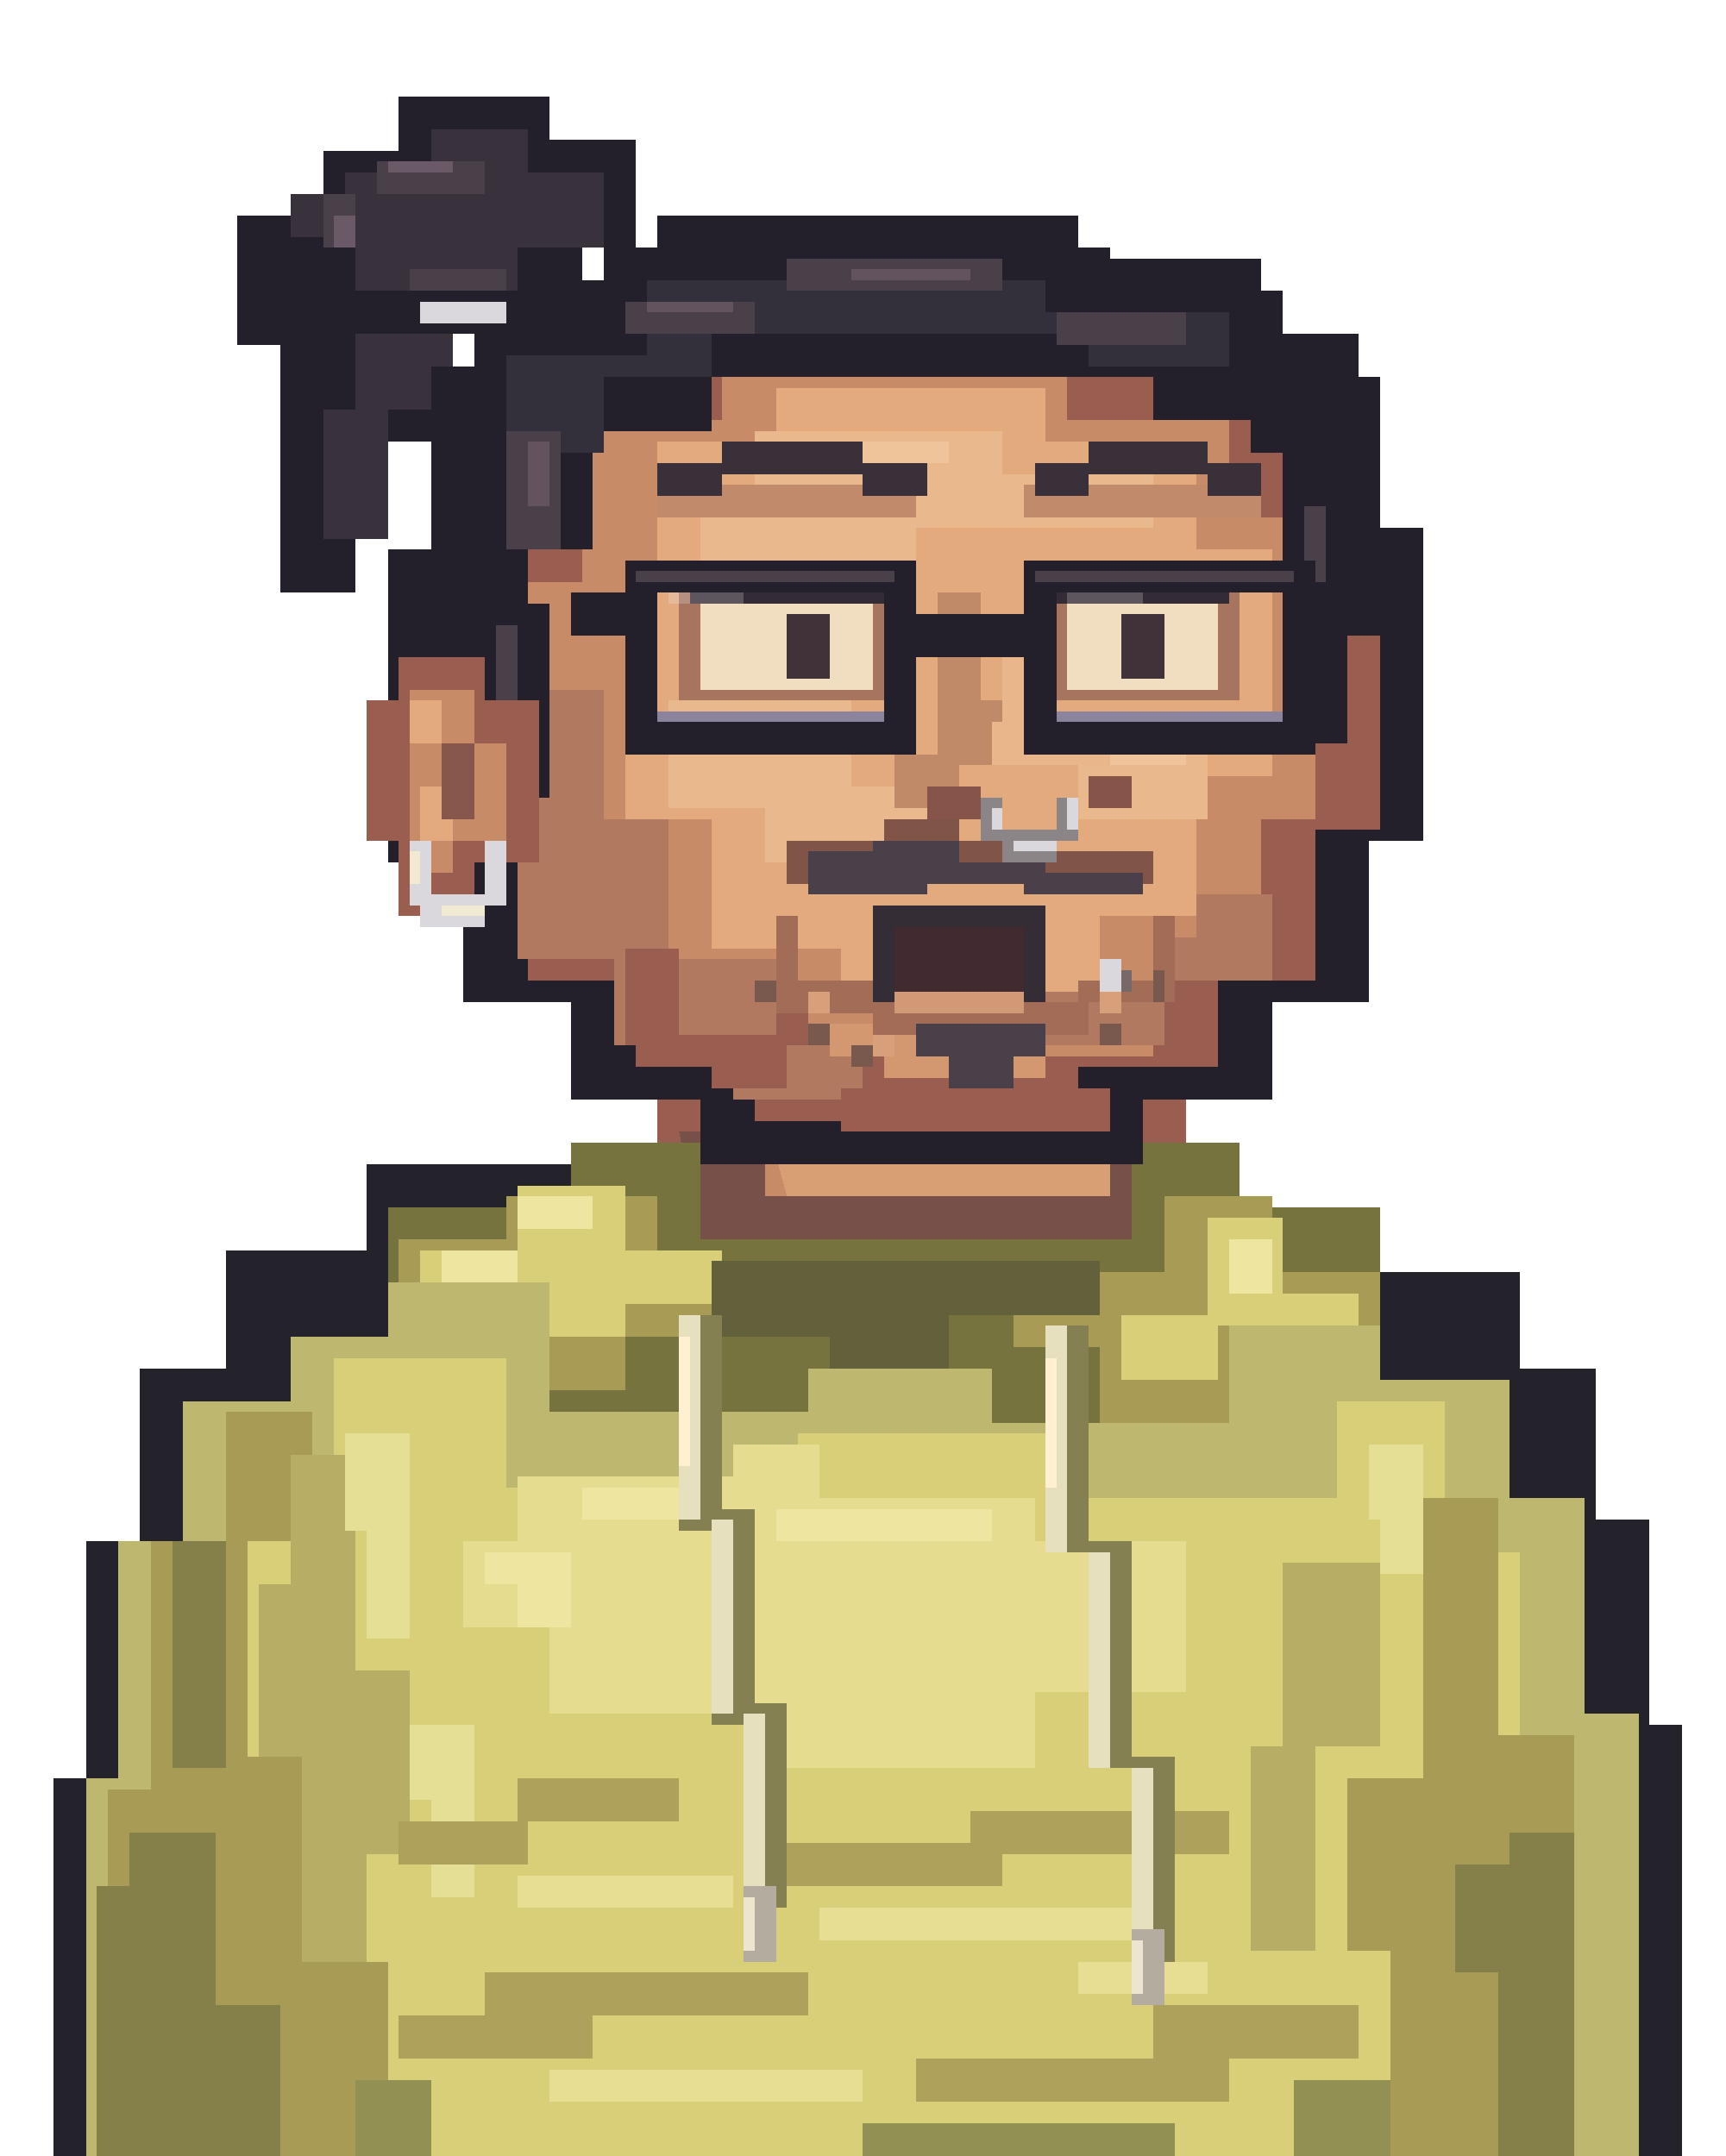
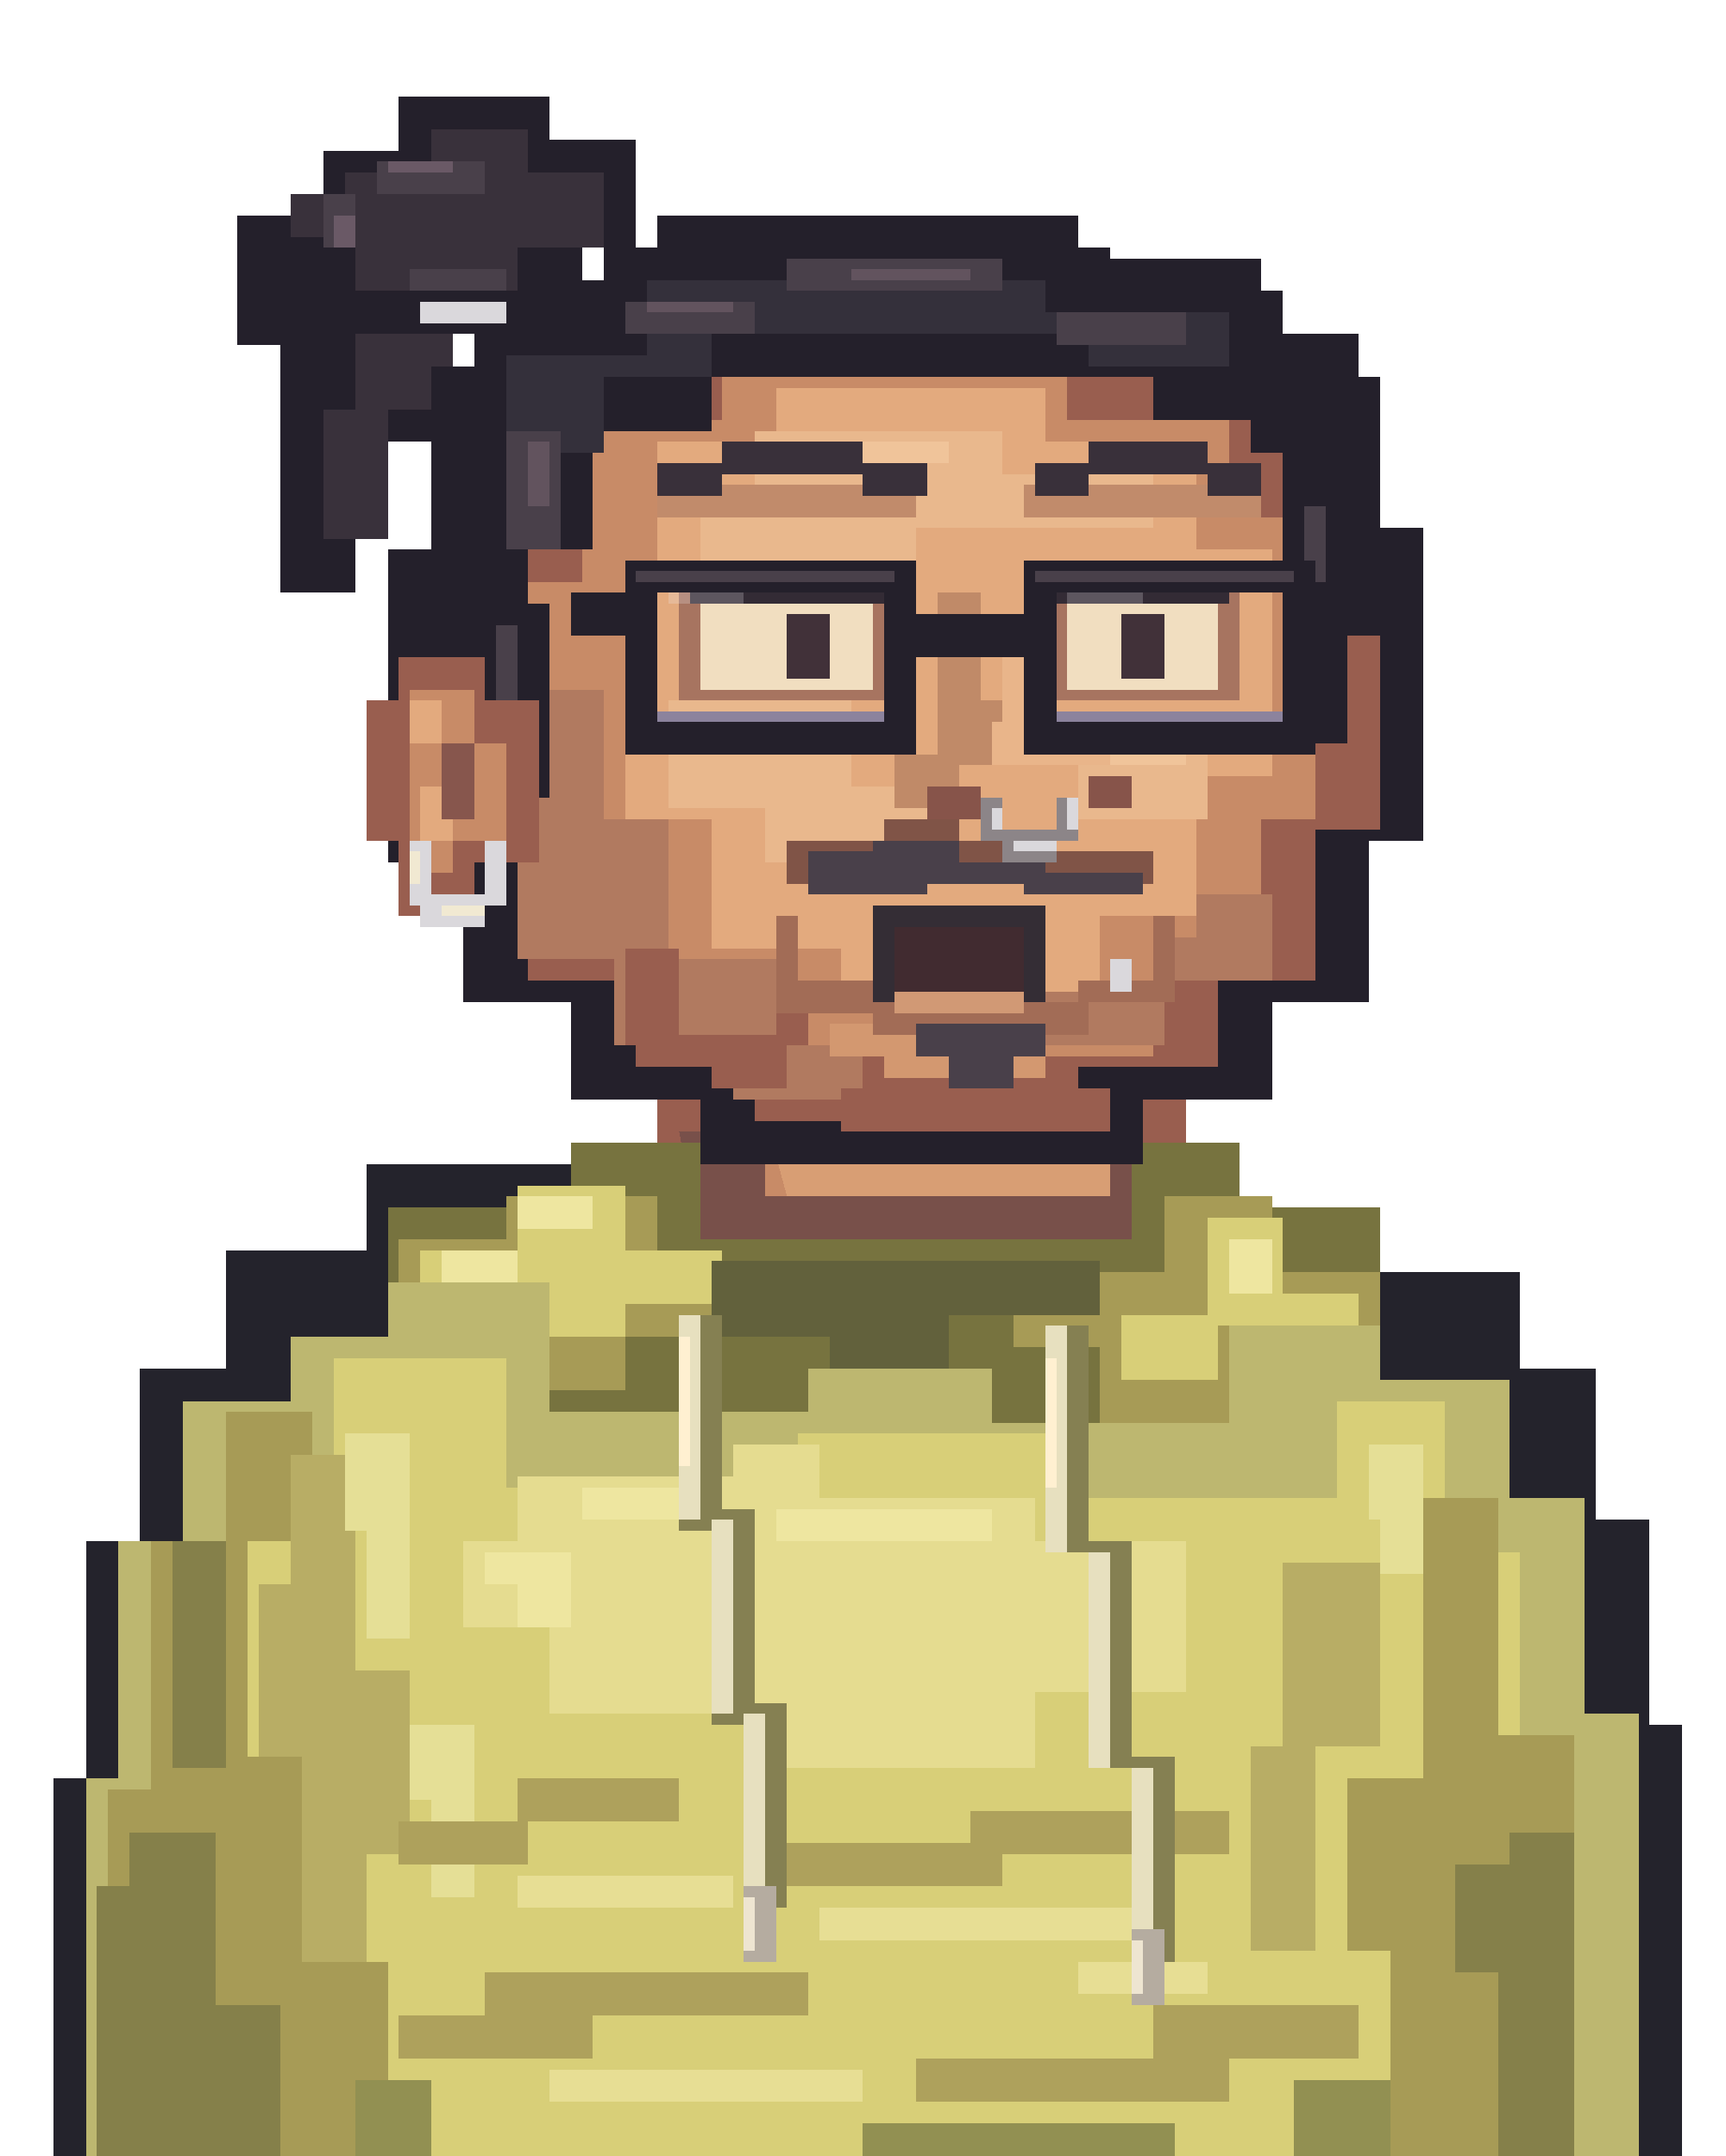
<svg xmlns="http://www.w3.org/2000/svg" width="480" height="600" viewBox="0 0 160 200" shape-rendering="crispEdges" data-expression="surprised">
  <g id="body-outline" fill="#24232c">
    <path d="M52 108h60v4h16v6h13v9h7v14h5v19h3v40H5v-35h3v-22h5v-16h8v-11h13v-8h18z" />
  </g>
  <g id="tied-hair">
    <path fill="#24202b" d="M30 14h7V9h14v4h8v10h-5v8H42v10h-9v14h-7V32h-4V20h8z" />
    <path fill="#39313b" d="M32 16h8v-4h9v4h7v7h-8v4H33v-5h-6v-4h5zM33 31h9v7h-6v12h-6V38h3z" />
    <path fill="#49404a" d="M35 15h10v3H33v5h-3v-5h5zM38 25h9v2h-9z" />
    <path fill="#6a5966" d="M36 15h6v1h-6zM31 20h2v3h-2z" />
    <path fill="#dad8dc" d="M39 28h8v2h-8z" />
  </g>
  <g id="neck">
    <path fill="#995e4f" d="M61 88h49v23h6v8H55v-9h6z" />
    <path fill="#c88b67" d="M66 93h37v13h8v7H66z" />
    <path fill="#d89e74" d="M70 100h29v7h8v4H73z" />
    <path fill="#78504a" d="M63 105h8v6h32v-4h7v9H65z" />
  </g>
  <g id="hood">
    <path fill="#77733f" d="M53 106h12v9h40v-9h10v6h13v10h-12v13H49v-13H36v-10h17z" />
    <path fill="#a79b56" d="M47 111h14v6h12v7H58v5H46v-9H37v-5h10zM108 111h10v7h10v7h-12v8h-14v-8h-8v-7h14z" />
    <path fill="#d8cf78" d="M48 110h10v6h9v5h-9v3H47v-4H39v-4h9zM112 113h7v7h7v3h-13v5h-9v-6h8z" />
    <path fill="#eee6a0" d="M48 111h7v3h-7zM41 116h7v3h-7zM114 115h4v5h-4z" />
    <path fill="#62613c" d="M66 117h36v5H88v6H77v-4H66z" />
  </g>
  <g id="hoodie">
    <path fill="#bdb770" d="M36 119h15v12h24v-4h17v5h22v-9h14v5h12v11h7v20h5v41H8v-35h3v-22h6v-13h10v-6h9z" />
    <path fill="#d8cf78" d="M31 126h16v12h27v-5h23v6h27v-9h10v14h7v22h5v34H31v-9h-9v-20h-5v-21h5v-14h9z" />
    <path fill="#e5dc90" d="M48 137h20v-3h8v5h20v4h14v14H96v7H71v-5H51v-8h-8v-8h5z" />
    <path fill="#eee6a0" d="M54 138h12v3h-12zM45 144h8v7h-5v-4h-3zM72 140h20v3H72z" />
    <path fill="#a79b56" d="M21 131h8v12h-6v20h5v19h8v18H10v-34h4v-23h7zM132 139h7v22h7v39h-17v-19h-4v-16h7z" />
    <path fill="#85804a" d="M16 143h5v21h-5zM12 170h8v16h6v14H9v-25h3zM140 170h6v30h-7v-17h-4v-10h5z" />
    <path fill="#b8ad65" d="M27 135h6v20h5v17h-4v10h-6v-19h-4v-16h3zM119 145h9v17h-6v19h-6v-19h3z" />
    <path fill="#e5df96" d="M32 133h6v19h-4v-10h-2zM38 160h6v16h-4v-9h-2zM127 134h5v12h-4v-5h-1z" />
    <path fill="#aea15c" d="M48 165h15v4H49v4H37v-4h11zM90 168h24v4H93v3H71v-4h19zM45 183h30v4H55v4H37v-4h8zM107 186h19v5h-12v4H85v-4h22z" />
    <path fill="#e7de94" d="M48 174h20v3H48zM76 177h30v3H76zM51 192h29v3H51zM100 182h12v3h-12z" />
    <path fill="#929052" d="M33 193h7v7h-7zM120 193h9v7h-9zM80 197h29v3H80z" />
  </g>
  <g id="head">
    <path fill="#24202b" d="M44 30h12v-7h47v4h16v8h9v14h4v29h-5v15h-9v9h-12v6H65v-6H53v-9H43V80h-7V51h4V37h4z" />
    <path fill="#995e4f" d="M49 37h13v-8h38v5h16v8h8v17h4v18h-6v14h-9v8h-13v5H70v-5H59v-8H49V77h-6V55h6z" />
    <path fill="#c88b67" d="M54 39h13v-6h32v6h15v9h8v28h-5v13h-10v9H75v-5H62v-7h-8V71h-6V54h6z" />
    <path fill="#e3aa7e" d="M61 41h11v-5h25v5h14v10h7v21h-7v13h-9v8H78v-5H66V76h-8V56h3z" />
    <path fill="#e9b88d" d="M70 40h23v4h14v5H85v5H65v-8h5zM62 65h17v8h10v7H71v-5h-9zM100 66h12v10h-12z" />
    <path fill="#f0c49a" d="M74 41h14v2H74zM65 67h12v3H65zM103 68h7v3h-7z" />
    <path fill="#b17a60" d="M48 64h8v12h6v13h10v8h8v5H68v-5H57v-8h-9V77h-4V66h4zM111 83h7v8h-10v6H96v-5h11v-5h4z" />
    <path fill="#995e4f" d="M58 88h5v8h10v5h-7v-4h-8zM78 101h25v4H78z" />
    <path fill="#d39870" d="M77 95h20v5H82v-2h-5z" />
  </g>
  <g id="hair">
    <path fill="#24202b" d="M40 34h9v-8h12v-6h39v4h17v7h9v15h-7v-7h-12v-4H66v5H55v11h-6v17h-9z" />
    <path fill="#34303b" d="M47 33h13v-7h37v3h17v5h-13v-3H66v4H56v7h-9z" />
    <path fill="#49404a" d="M58 28h12v3H58zM73 24h20v3H73zM98 29h12v3H98zM47 40h5v11h-5z" />
    <path fill="#62535e" d="M60 28h8v1h-8zM79 25h11v1H79zM49 41h2v6h-2z" />
    <path fill="#24202b" d="M44 56h7v18h-5v7h-4V65h2zM119 45h6v24h-4V56h-2z" />
    <path fill="#49404a" d="M46 58h2v12h-2zM121 47h2v7h-2z" />
  </g>
  <g id="ear">
    <path fill="#995e4f" d="M37 61h8v4h5v15h-6v5h-7v-7h-3V65h3z" />
    <path fill="#c88b67" d="M38 64h6v5h3v9h-5v3h-4z" />
    <path fill="#e3aa7e" d="M38 65h3v4h-3zM39 73h3v5h-3z" />
    <path fill="#87564d" d="M41 69h3v7h-3z" />
    <path fill="#dad8dc" d="M38 78h2v5h5v-5h2v6h-2v2h-6v-2h-1z" />
    <path fill="#f1e9d2" d="M38 79h1v3h-1zM41 84h4v1h-4z" />
  </g>
  <g id="expression-neutral">
    <g id="expression-brows">
      <path fill="#c18b6b" d="M61 45h24v3H61zM95 45h22v3H95z" />
      <path fill="#39303a" d="M61 43h6v-2h13v2h6v3h-6v-2H67v2h-6zM96 43h5v-2h11v2h5v3h-5v-2h-11v2h-5z" />
    </g>
    <g id="expression-eyes">
      <path fill="#a77460" d="M63 55h20v10H63zM97 55h18v10H97z" />
      <path fill="#f1dec0" d="M65 56h16v8H65zM99 56h14v8H99z" />
      <path fill="#413139" d="M73 57h4v6h-4zM104 57h4v6h-4z" />
      <path fill="#332b35" d="M64 55h18v1H64zM98 55h16v1H98z" />
    </g>
    <path fill="#c08a68" d="M87 55h4v10h5v6h-7v4h-6v-5h4z" />
    <path fill="#e9b58a" d="M93 61h4v6h6v4H92v-4h1z" />
    <path fill="#efc096" d="M95 66h5v3h-5z" />
    <path fill="#87544a" d="M86 73h5v3h-5zM101 72h4v3h-4z" />
    <path fill="#805447" d="M73 78h9v-2h7v2h9v1h9v3H96v-1h-9v1H73z" />
    <path fill="#49404a" d="M75 79h6v-1h8v2h8v1h9v2H95v-1h-9v1H75z" />
    <g id="expression-mouth">
      <path fill="#a26c56" d="M72 85h2v6h8v2h18v-2h7v-6h2v8h-8v3H81v-2h-9z" />
      <path fill="#342d35" d="M81 84h16v9H81z" />
      <path fill="#412b30" d="M83 86h12v6H83z" />
      <path fill="#d19975" d="M83 92h12v2H83z" />
    </g>
    <path fill="#49404a" d="M85 95h12v3h-3v3h-6v-3h-3z" />
-     <path fill="#79594e" d="M70 91h2v2h-2zM75 95h2v2h-2zM79 97h2v2h-2zM102 95h2v2h-2zM107 90h1v3h-1z" />
-     <path fill="#d7a07b" d="M75 92h2v2h-2zM81 96h2v2h-2zM102 92h2v2h-2z" />
    <path fill="#8c8588" d="M91 74h2v3h5v-3h2v4h-2v2h-5v-2h-2z" />
-     <path fill="#dad8dc" d="M92 75h1v2h-1zM94 78h4v1h-4zM99 74h1v3h-1zM102 89h2v3h-2z" />
-     <path fill="#77686a" d="M104 90h1v2h-1z" />
+     <path fill="#dad8dc" d="M92 75h1v2h-1zM94 78h4v1h-4zM99 74h1v3h-1zM103 89h2v3h-2z" />
  </g>
  <g id="glasses">
    <path fill="#24202b" d="M53 55h7v4h-7zM85 57h10v4H85zM122 55h5v4h-5z" />
    <path fill="#24202b" fill-rule="evenodd" d="M58 52h27v18H58zM61 55h21v12H61zM95 52h27v18H95zM98 55h21v12H98z" />
    <path fill="#f1eff5" fill-opacity="0.22" d="M62 55h7v1h-7zM99 55h7v1h-7z" />
    <path fill="#8c839d" d="M61 66h21v1H61zM98 66h21v1H98z" />
    <path fill="#49404a" d="M59 53h24v1H59zM96 53h24v1H96z" />
  </g>
  <g id="drawstrings">
    <path fill="#858052" d="M63 122h4v18h3v18h3v19h-4v-17h-3v-18h-3zM97 123h4v20h4v20h4v19h-4v-18h-4v-20h-4z" />
    <path fill="#e7e0bf" d="M63 122h2v19h3v18h3v17h-2v-17h-3v-18h-3zM97 123h2v21h4v20h4v16h-2v-16h-4v-20h-4z" />
    <path fill="#fff0d1" d="M63 124h1v12h-1zM97 126h1v12h-1z" />
    <path fill="#b5aca0" d="M69 175h3v7h-3zM105 179h3v7h-3z" />
    <path fill="#eee5d1" d="M69 176h1v5h-1zM105 180h1v5h-1z" />
  </g>
</svg>
